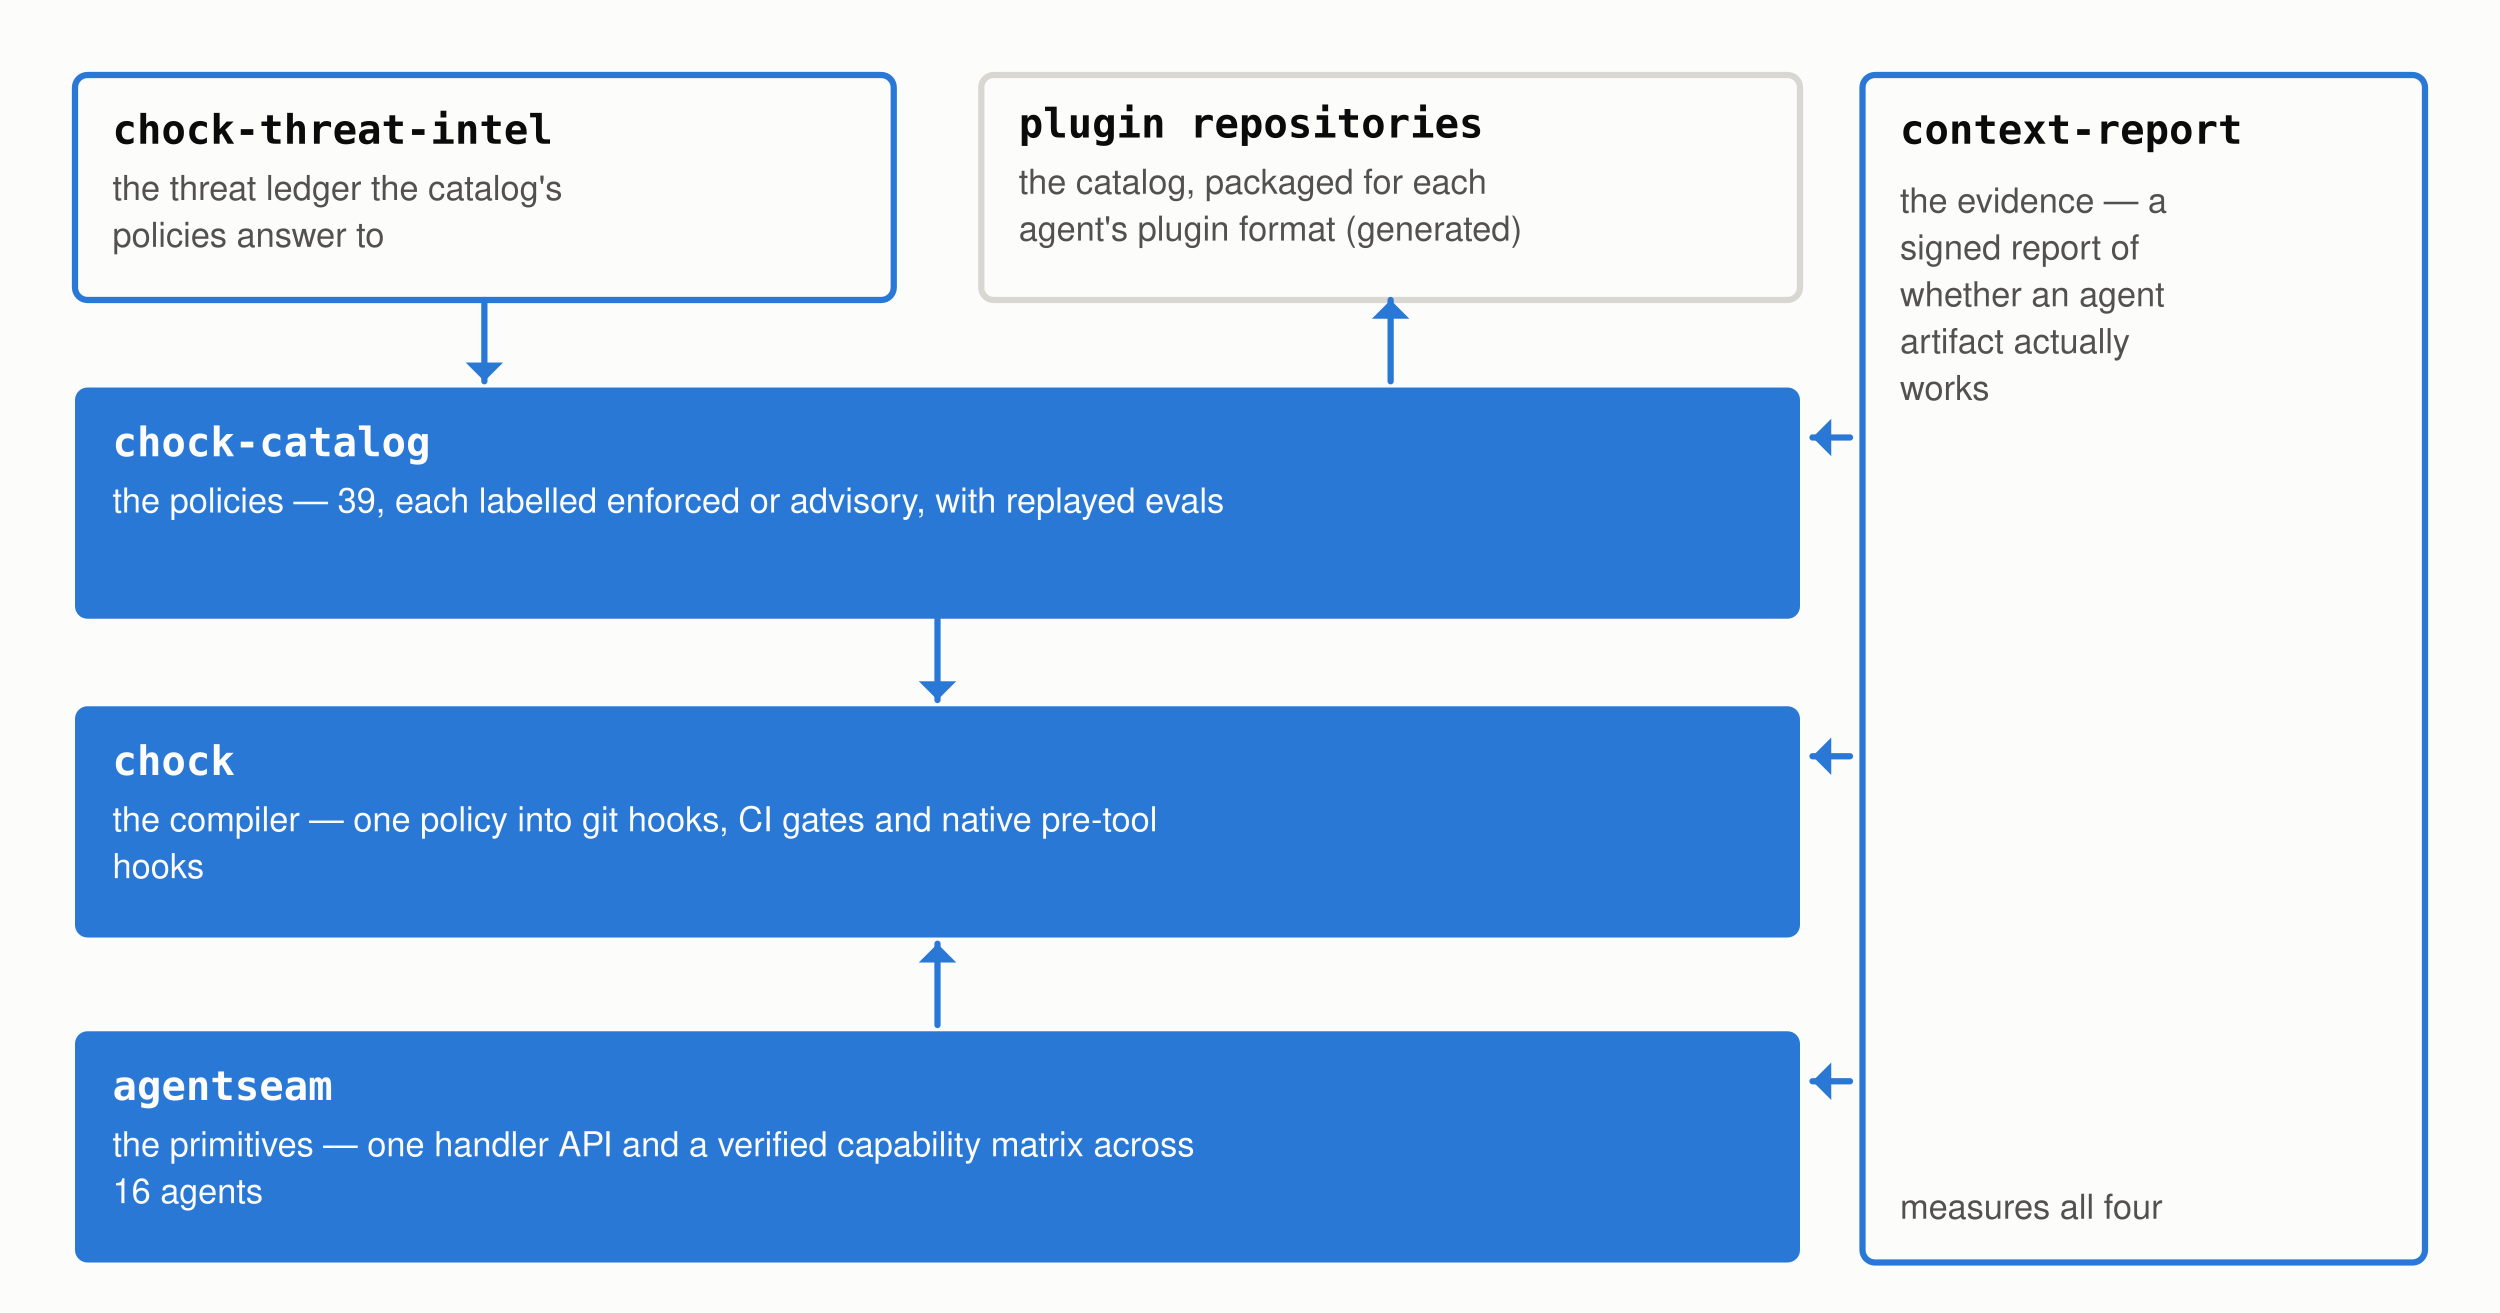
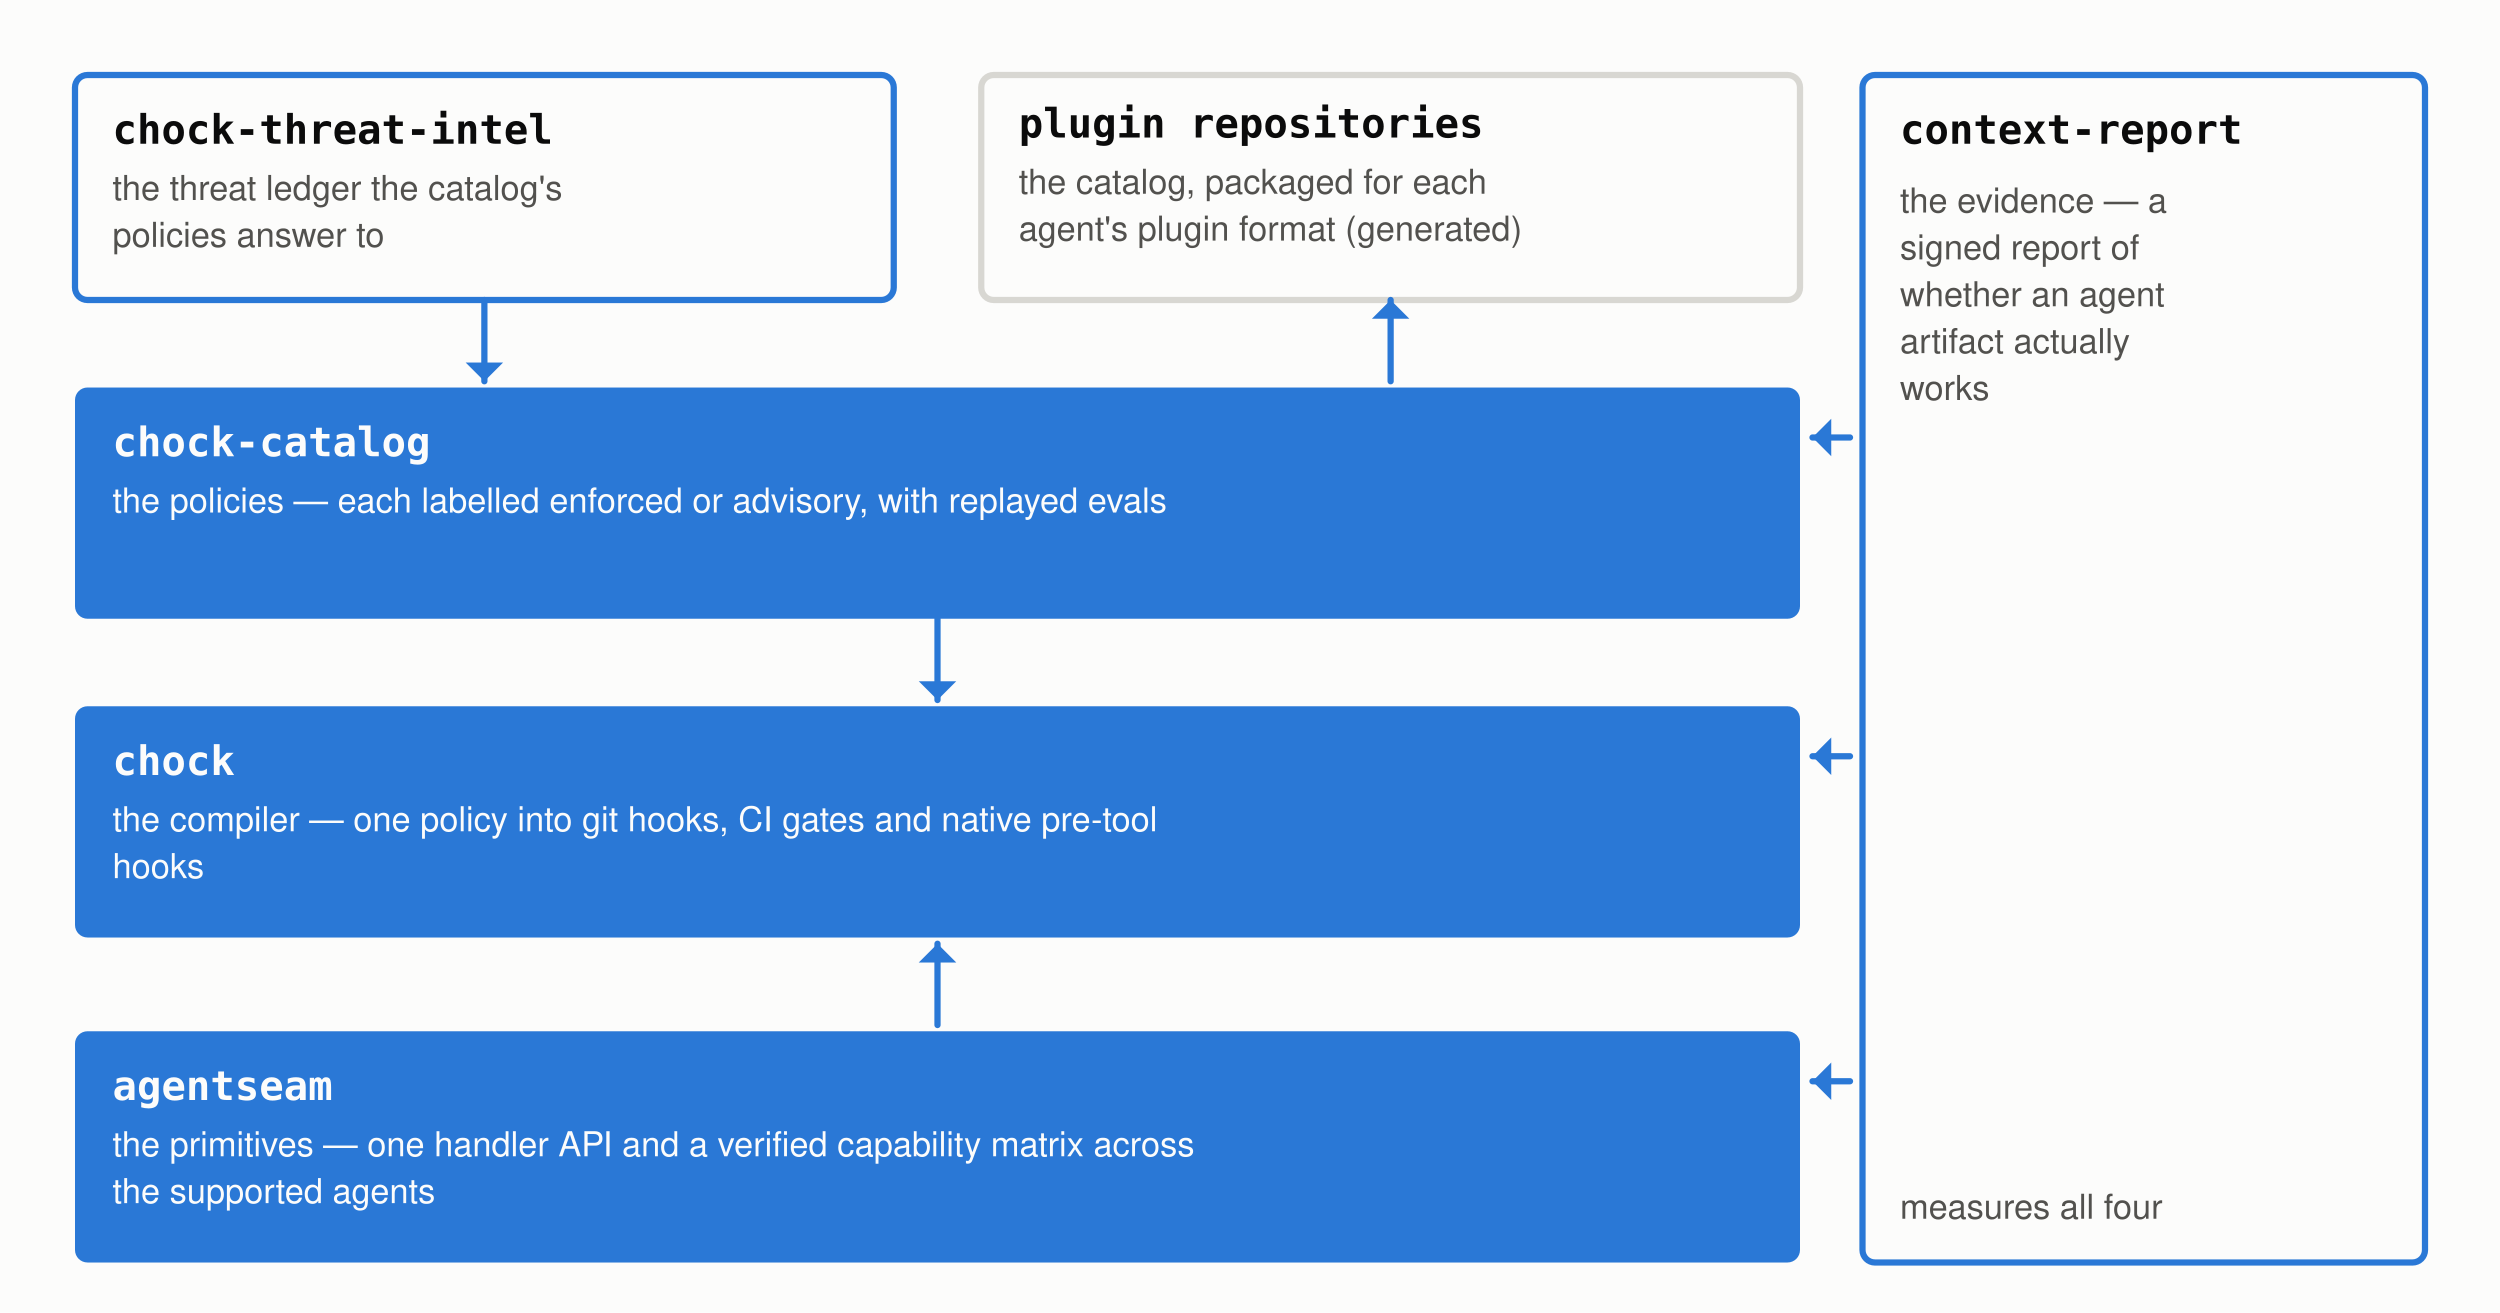
<svg xmlns="http://www.w3.org/2000/svg" width="800" height="420" viewBox="0 0 800 420" role="img" aria-labelledby="t d">
  <rect width="800" height="420" fill="#fcfcfb" />
  <rect x="24" y="24" width="262" height="72" rx="4" fill="#fcfcfb" stroke="#2a78d6" stroke-width="2" />
  <text x="36" y="46" font-family="ui-monospace, SFMono-Regular, 'SF Mono', Menlo, Consolas, monospace" font-size="13" font-weight="600" fill="#0b0b0b" text-anchor="start">chock-threat-intel</text>
  <text x="36" y="64" font-family="-apple-system, BlinkMacSystemFont, 'Segoe UI', Helvetica, Arial, sans-serif" font-size="11" font-weight="400" fill="#52514e" text-anchor="start">the threat ledger the catalog's</text>
  <text x="36" y="79" font-family="-apple-system, BlinkMacSystemFont, 'Segoe UI', Helvetica, Arial, sans-serif" font-size="11" font-weight="400" fill="#52514e" text-anchor="start">policies answer to</text>
  <rect x="314" y="24" width="262" height="72" rx="4" fill="#fcfcfb" stroke="#d8d7d2" stroke-width="2" />
  <text x="326" y="44" font-family="ui-monospace, SFMono-Regular, 'SF Mono', Menlo, Consolas, monospace" font-size="13" font-weight="600" fill="#0b0b0b" text-anchor="start">plugin repositories</text>
  <text x="326" y="62" font-family="-apple-system, BlinkMacSystemFont, 'Segoe UI', Helvetica, Arial, sans-serif" font-size="11" font-weight="400" fill="#52514e" text-anchor="start">the catalog, packaged for each</text>
  <text x="326" y="77" font-family="-apple-system, BlinkMacSystemFont, 'Segoe UI', Helvetica, Arial, sans-serif" font-size="11" font-weight="400" fill="#52514e" text-anchor="start">agent's plugin format (generated)</text>
  <line x1="155" y1="96" x2="155" y2="122" stroke="#2a78d6" stroke-width="2" stroke-linecap="round" />
  <polygon points="155,122 149,116 161,116" fill="#2a78d6" />
  <line x1="445" y1="122" x2="445" y2="96" stroke="#2a78d6" stroke-width="2" stroke-linecap="round" />
  <polygon points="445,96 439,102 451,102" fill="#2a78d6" />
  <rect x="24" y="124" width="552" height="74" rx="4" fill="#2a78d6" />
  <text x="36" y="146" font-family="ui-monospace, SFMono-Regular, 'SF Mono', Menlo, Consolas, monospace" font-size="13" font-weight="600" fill="#fcfcfb" text-anchor="start">chock-catalog</text>
-   <text x="36" y="164" font-family="-apple-system, BlinkMacSystemFont, 'Segoe UI', Helvetica, Arial, sans-serif" font-size="11" font-weight="400" fill="#fcfcfb" text-anchor="start">the policies — 39, each labelled enforced or advisory, with replayed evals</text>
+   <text x="36" y="164" font-family="-apple-system, BlinkMacSystemFont, 'Segoe UI', Helvetica, Arial, sans-serif" font-size="11" font-weight="400" fill="#fcfcfb" text-anchor="start">the policies — each labelled enforced or advisory, with replayed evals</text>
  <line x1="300" y1="198" x2="300" y2="224" stroke="#2a78d6" stroke-width="2" stroke-linecap="round" />
  <polygon points="300,224 294,218 306,218" fill="#2a78d6" />
  <rect x="24" y="226" width="552" height="74" rx="4" fill="#2a78d6" />
  <text x="36" y="248" font-family="ui-monospace, SFMono-Regular, 'SF Mono', Menlo, Consolas, monospace" font-size="13" font-weight="600" fill="#fcfcfb" text-anchor="start">chock</text>
  <text x="36" y="266" font-family="-apple-system, BlinkMacSystemFont, 'Segoe UI', Helvetica, Arial, sans-serif" font-size="11" font-weight="400" fill="#fcfcfb" text-anchor="start">the compiler — one policy into git hooks, CI gates and native pre-tool</text>
  <text x="36" y="281" font-family="-apple-system, BlinkMacSystemFont, 'Segoe UI', Helvetica, Arial, sans-serif" font-size="11" font-weight="400" fill="#fcfcfb" text-anchor="start">hooks</text>
  <line x1="300" y1="328" x2="300" y2="302" stroke="#2a78d6" stroke-width="2" stroke-linecap="round" />
  <polygon points="300,302 294,308 306,308" fill="#2a78d6" />
  <rect x="24" y="330" width="552" height="74" rx="4" fill="#2a78d6" />
  <text x="36" y="352" font-family="ui-monospace, SFMono-Regular, 'SF Mono', Menlo, Consolas, monospace" font-size="13" font-weight="600" fill="#fcfcfb" text-anchor="start">agentseam</text>
  <text x="36" y="370" font-family="-apple-system, BlinkMacSystemFont, 'Segoe UI', Helvetica, Arial, sans-serif" font-size="11" font-weight="400" fill="#fcfcfb" text-anchor="start">the primitives — one handler API and a verified capability matrix across</text>
-   <text x="36" y="385" font-family="-apple-system, BlinkMacSystemFont, 'Segoe UI', Helvetica, Arial, sans-serif" font-size="11" font-weight="400" fill="#fcfcfb" text-anchor="start">16 agents</text>
+   <text x="36" y="385" font-family="-apple-system, BlinkMacSystemFont, 'Segoe UI', Helvetica, Arial, sans-serif" font-size="11" font-weight="400" fill="#fcfcfb" text-anchor="start">the supported agents</text>
  <rect x="596" y="24" width="180" height="380" rx="4" fill="#fcfcfb" stroke="#2a78d6" stroke-width="2" />
  <text x="608" y="46" font-family="ui-monospace, SFMono-Regular, 'SF Mono', Menlo, Consolas, monospace" font-size="13" font-weight="600" fill="#0b0b0b" text-anchor="start">context-report</text>
  <text x="608" y="68" font-family="-apple-system, BlinkMacSystemFont, 'Segoe UI', Helvetica, Arial, sans-serif" font-size="11" font-weight="400" fill="#52514e" text-anchor="start">the evidence — a</text>
  <text x="608" y="83" font-family="-apple-system, BlinkMacSystemFont, 'Segoe UI', Helvetica, Arial, sans-serif" font-size="11" font-weight="400" fill="#52514e" text-anchor="start">signed report of</text>
  <text x="608" y="98" font-family="-apple-system, BlinkMacSystemFont, 'Segoe UI', Helvetica, Arial, sans-serif" font-size="11" font-weight="400" fill="#52514e" text-anchor="start">whether an agent</text>
  <text x="608" y="113" font-family="-apple-system, BlinkMacSystemFont, 'Segoe UI', Helvetica, Arial, sans-serif" font-size="11" font-weight="400" fill="#52514e" text-anchor="start">artifact actually</text>
  <text x="608" y="128" font-family="-apple-system, BlinkMacSystemFont, 'Segoe UI', Helvetica, Arial, sans-serif" font-size="11" font-weight="400" fill="#52514e" text-anchor="start">works</text>
  <text x="608" y="390" font-family="-apple-system, BlinkMacSystemFont, 'Segoe UI', Helvetica, Arial, sans-serif" font-size="11" font-weight="400" fill="#52514e" text-anchor="start">measures all four</text>
  <line x1="592" y1="140" x2="580" y2="140" stroke="#2a78d6" stroke-width="2" stroke-linecap="round" />
  <polygon points="580,140 586,134 586,146" fill="#2a78d6" />
  <line x1="592" y1="242" x2="580" y2="242" stroke="#2a78d6" stroke-width="2" stroke-linecap="round" />
  <polygon points="580,242 586,236 586,248" fill="#2a78d6" />
  <line x1="592" y1="346" x2="580" y2="346" stroke="#2a78d6" stroke-width="2" stroke-linecap="round" />
  <polygon points="580,346 586,340 586,352" fill="#2a78d6" />
</svg>
